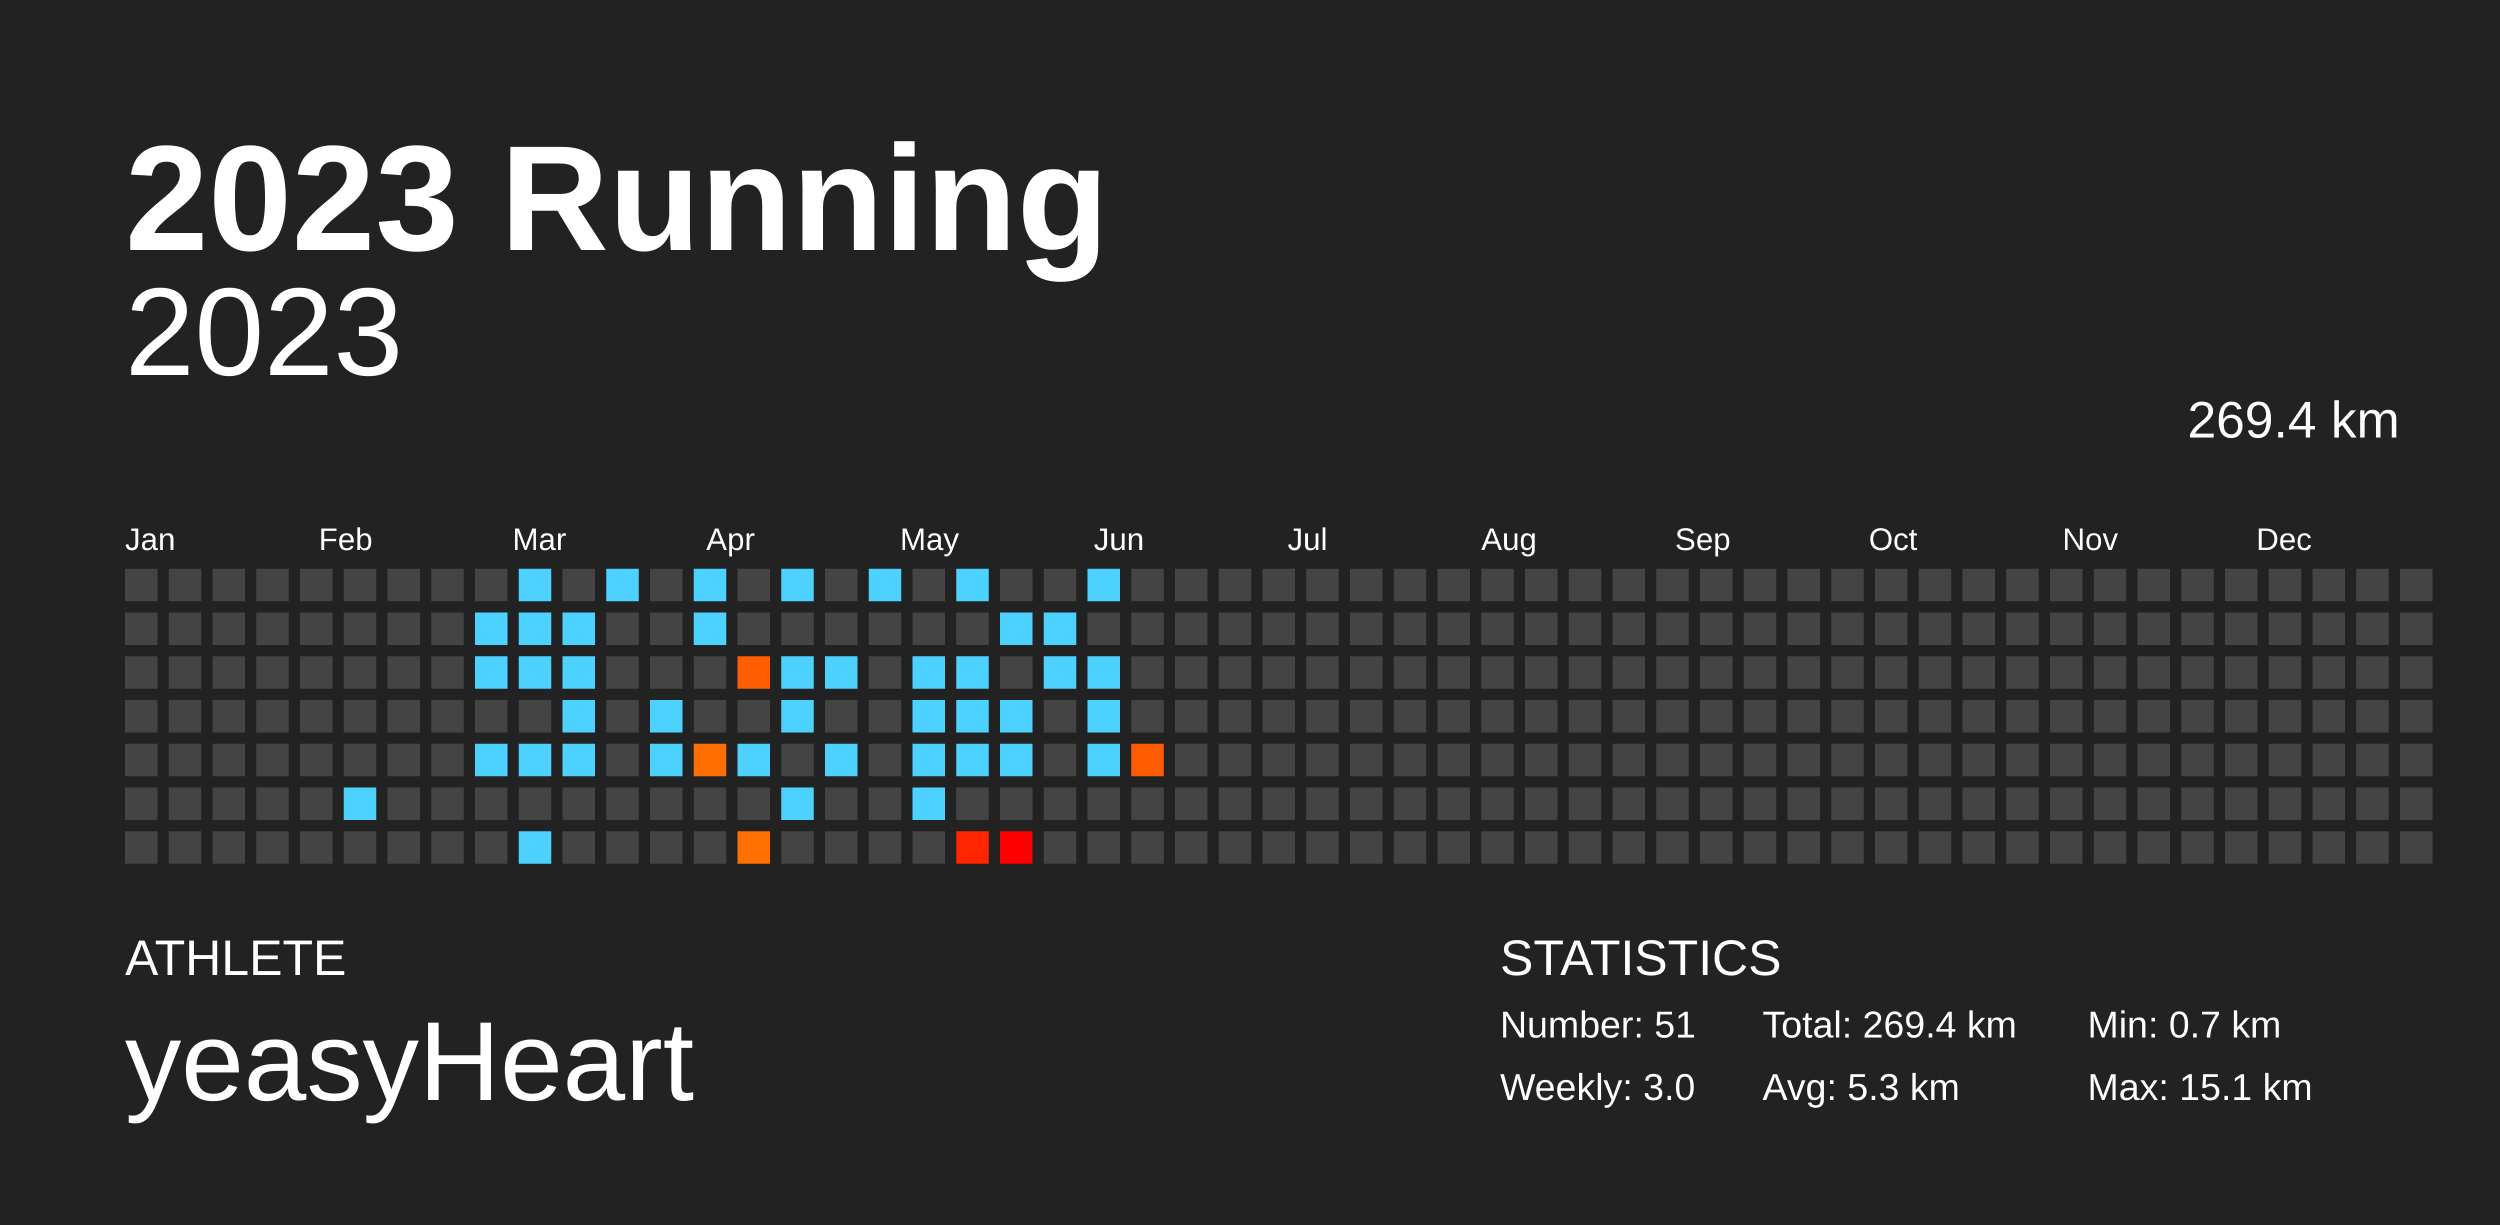
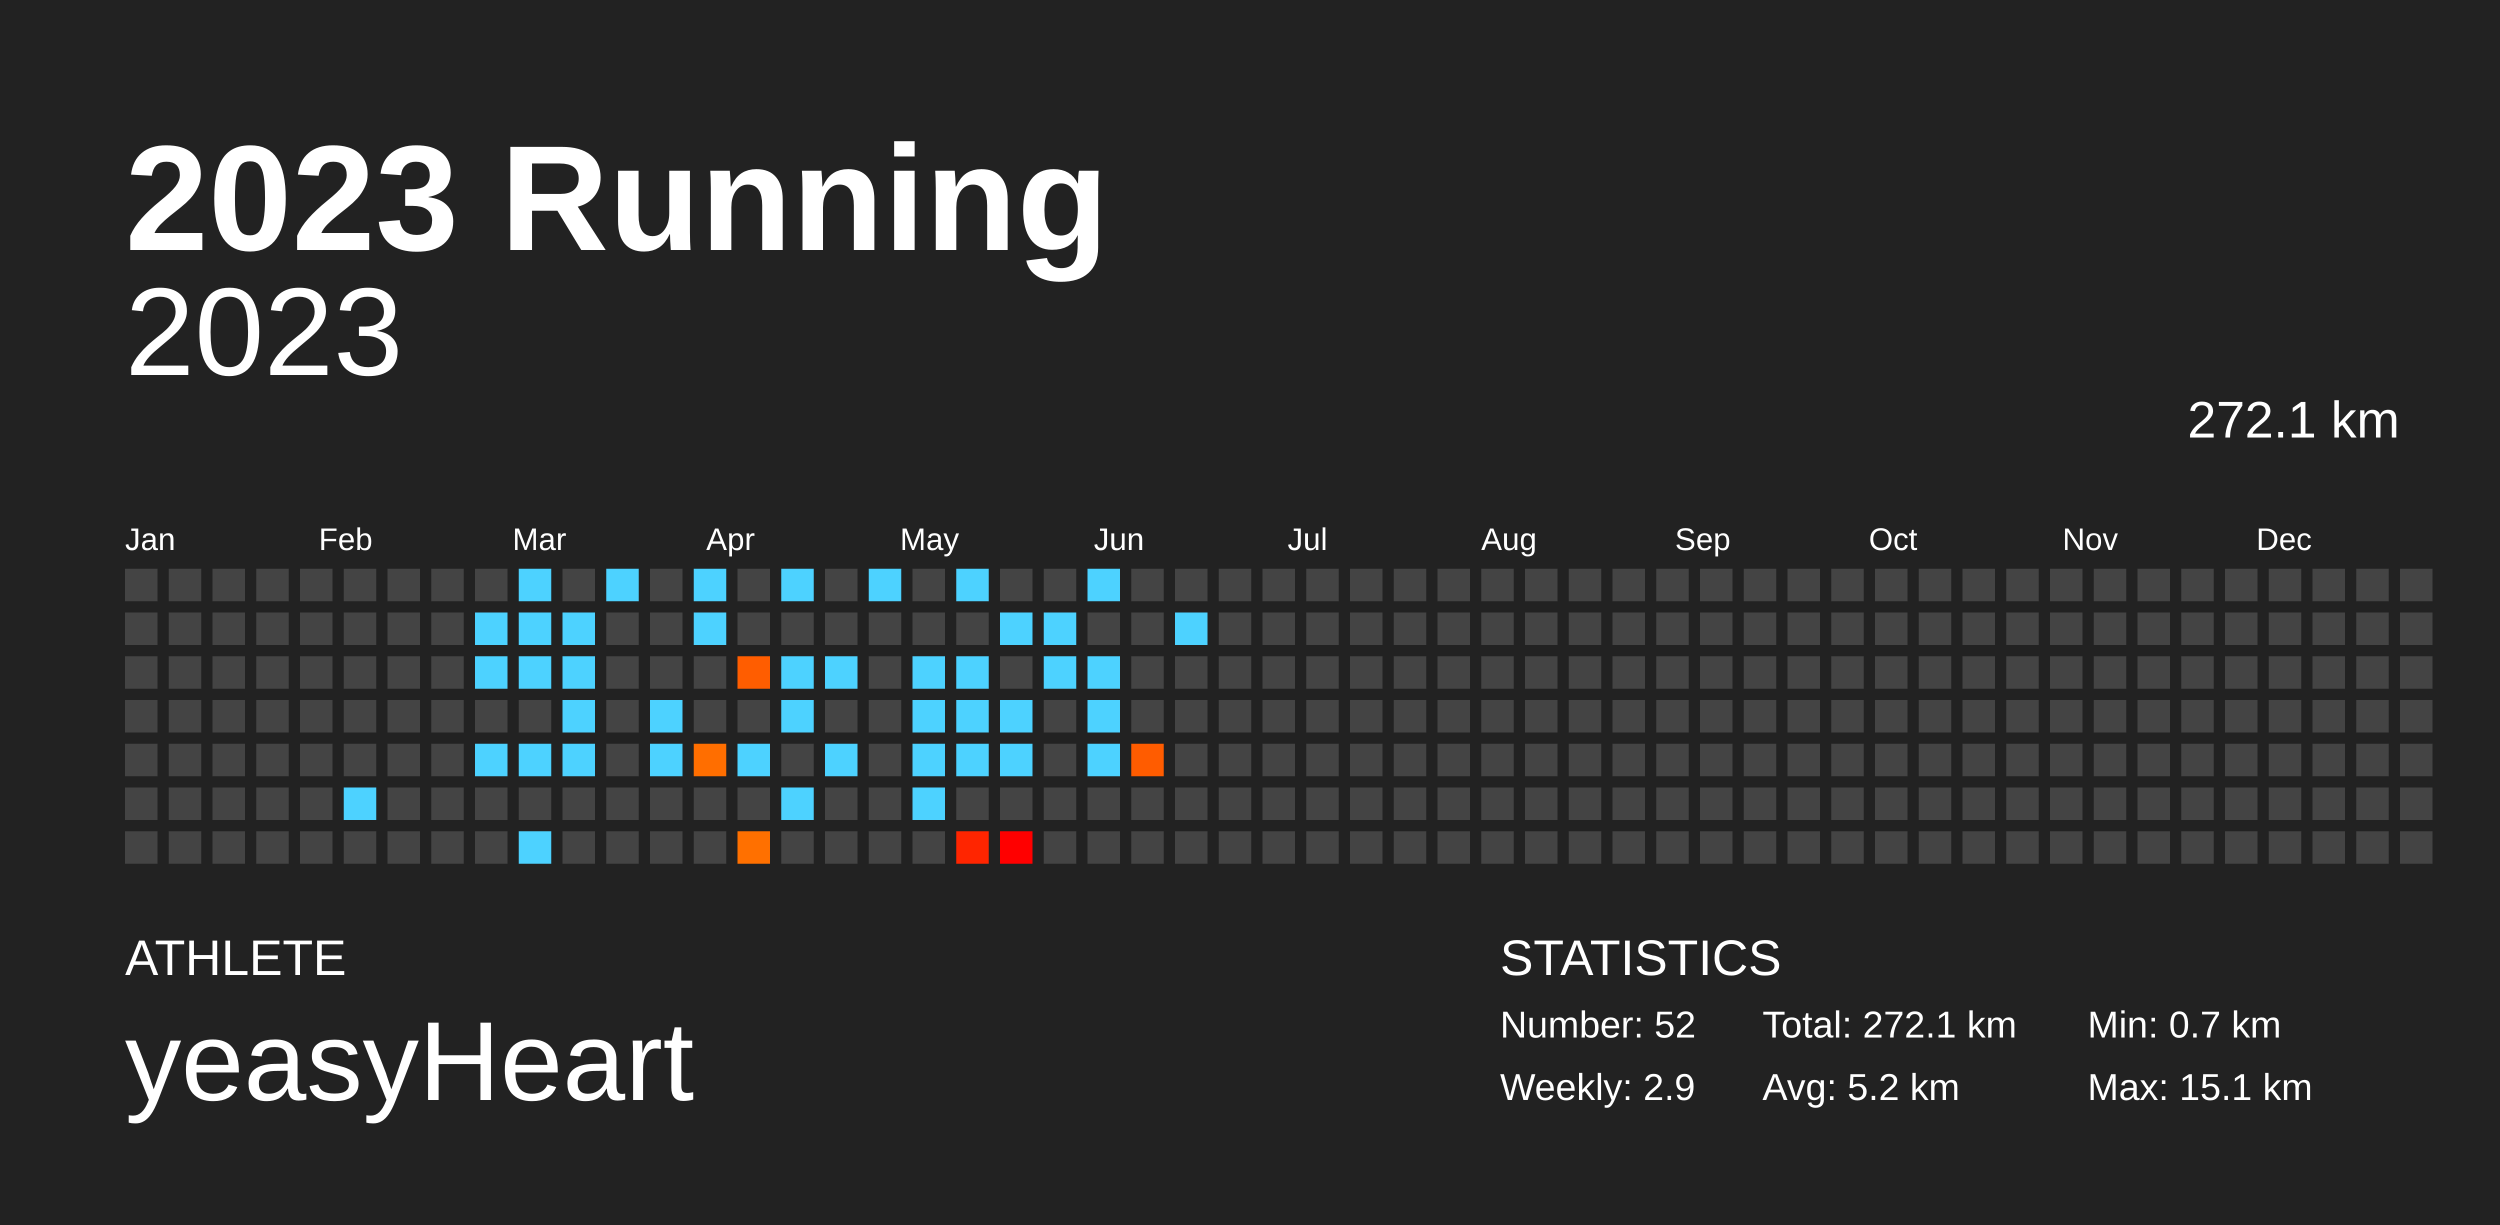
<svg xmlns="http://www.w3.org/2000/svg" baseProfile="full" height="98mm" version="1.1" viewBox="0,0,200,98" width="200mm">
  <defs />
  <rect fill="#222222" height="98" width="200" x="0" y="0" />
  <text fill="#FFFFFF" style="font-size:12px; font-family:Arial; font-weight:bold;" x="10" y="20">2023 Running</text>
  <text fill="#FFFFFF" style="font-size:4px; font-family:Arial" x="10" y="78">ATHLETE</text>
  <text fill="#FFFFFF" style="font-size:9px; font-family:Arial" x="10" y="88">yeasyHeart</text>
  <text fill="#FFFFFF" style="font-size:4px; font-family:Arial" x="120" y="78">STATISTICS</text>
-   <text fill="#FFFFFF" style="font-size:3px; font-family:Arial" x="120" y="83">Number: 51</text>
-   <text fill="#FFFFFF" style="font-size:3px; font-family:Arial" x="120" y="88">Weekly: 3.0</text>
-   <text fill="#FFFFFF" style="font-size:3px; font-family:Arial" x="141" y="83">Total: 269.4 km</text>
-   <text fill="#FFFFFF" style="font-size:3px; font-family:Arial" x="141" y="88">Avg: 5.3 km</text>
+   <text fill="#FFFFFF" style="font-size:3px; font-family:Arial" x="120" y="83">Number: 52</text>
+   <text fill="#FFFFFF" style="font-size:3px; font-family:Arial" x="120" y="88">Weekly: 2.9</text>
+   <text fill="#FFFFFF" style="font-size:3px; font-family:Arial" x="141" y="83">Total: 272.1 km</text>
+   <text fill="#FFFFFF" style="font-size:3px; font-family:Arial" x="141" y="88">Avg: 5.2 km</text>
  <text fill="#FFFFFF" style="font-size:3px; font-family:Arial" x="167" y="83">Min: 0.7 km</text>
  <text fill="#FFFFFF" style="font-size:3px; font-family:Arial" x="167" y="88">Max: 15.1 km</text>
  <text alignment-baseline="hanging" fill="#FFFFFF" style="font-size:10.0px; font-family:Arial;" x="10" y="30">2023</text>
-   <text alignment-baseline="hanging" fill="#FFFFFF" style="font-size:4.125px; font-family:Arial;" x="175" y="35">269.4 km</text>
+   <text alignment-baseline="hanging" fill="#FFFFFF" style="font-size:4.125px; font-family:Arial;" x="175" y="35">272.1 km</text>
  <text fill="#FFFFFF" style="font-size:2.5px; font-family:Arial" x="10.0" y="44">Jan</text>
  <text fill="#FFFFFF" style="font-size:2.5px; font-family:Arial" x="25.5" y="44">Feb</text>
  <text fill="#FFFFFF" style="font-size:2.5px; font-family:Arial" x="41.0" y="44">Mar</text>
  <text fill="#FFFFFF" style="font-size:2.5px; font-family:Arial" x="56.5" y="44">Apr</text>
  <text fill="#FFFFFF" style="font-size:2.5px; font-family:Arial" x="72.0" y="44">May</text>
  <text fill="#FFFFFF" style="font-size:2.5px; font-family:Arial" x="87.5" y="44">Jun</text>
  <text fill="#FFFFFF" style="font-size:2.5px; font-family:Arial" x="103.0" y="44">Jul</text>
  <text fill="#FFFFFF" style="font-size:2.5px; font-family:Arial" x="118.5" y="44">Aug</text>
  <text fill="#FFFFFF" style="font-size:2.5px; font-family:Arial" x="134.0" y="44">Sep</text>
  <text fill="#FFFFFF" style="font-size:2.5px; font-family:Arial" x="149.5" y="44">Oct</text>
  <text fill="#FFFFFF" style="font-size:2.5px; font-family:Arial" x="165.0" y="44">Nov</text>
  <text fill="#FFFFFF" style="font-size:2.5px; font-family:Arial" x="180.5" y="44">Dec</text>
  <rect fill="#444444" height="2.6" width="2.6" x="10.0" y="45.5" />
  <rect fill="#444444" height="2.6" width="2.6" x="10.0" y="49.0" />
  <rect fill="#444444" height="2.6" width="2.6" x="10.0" y="52.5" />
  <rect fill="#444444" height="2.6" width="2.6" x="10.0" y="56.0" />
  <rect fill="#444444" height="2.6" width="2.6" x="10.0" y="59.5" />
  <rect fill="#444444" height="2.6" width="2.6" x="10.0" y="63.0" />
  <rect fill="#444444" height="2.6" width="2.6" x="10.0" y="66.5" />
  <rect fill="#444444" height="2.6" width="2.6" x="13.5" y="45.5" />
  <rect fill="#444444" height="2.6" width="2.6" x="13.5" y="49.0" />
  <rect fill="#444444" height="2.6" width="2.6" x="13.5" y="52.5" />
  <rect fill="#444444" height="2.6" width="2.6" x="13.5" y="56.0" />
  <rect fill="#444444" height="2.6" width="2.6" x="13.5" y="59.5" />
  <rect fill="#444444" height="2.6" width="2.6" x="13.5" y="63.0" />
  <rect fill="#444444" height="2.6" width="2.6" x="13.5" y="66.5" />
  <rect fill="#444444" height="2.6" width="2.6" x="17.0" y="45.5" />
  <rect fill="#444444" height="2.6" width="2.6" x="17.0" y="49.0" />
  <rect fill="#444444" height="2.6" width="2.6" x="17.0" y="52.5" />
  <rect fill="#444444" height="2.6" width="2.6" x="17.0" y="56.0" />
  <rect fill="#444444" height="2.6" width="2.6" x="17.0" y="59.5" />
  <rect fill="#444444" height="2.6" width="2.6" x="17.0" y="63.0" />
  <rect fill="#444444" height="2.6" width="2.6" x="17.0" y="66.5" />
  <rect fill="#444444" height="2.6" width="2.6" x="20.5" y="45.5" />
  <rect fill="#444444" height="2.6" width="2.6" x="20.5" y="49.0" />
  <rect fill="#444444" height="2.6" width="2.6" x="20.5" y="52.5" />
  <rect fill="#444444" height="2.6" width="2.6" x="20.5" y="56.0" />
  <rect fill="#444444" height="2.6" width="2.6" x="20.5" y="59.5" />
  <rect fill="#444444" height="2.6" width="2.6" x="20.5" y="63.0" />
  <rect fill="#444444" height="2.6" width="2.6" x="20.5" y="66.5" />
  <rect fill="#444444" height="2.6" width="2.6" x="24.0" y="45.5" />
  <rect fill="#444444" height="2.6" width="2.6" x="24.0" y="49.0" />
  <rect fill="#444444" height="2.6" width="2.6" x="24.0" y="52.5" />
  <rect fill="#444444" height="2.6" width="2.6" x="24.0" y="56.0" />
  <rect fill="#444444" height="2.6" width="2.6" x="24.0" y="59.5" />
  <rect fill="#444444" height="2.6" width="2.6" x="24.0" y="63.0" />
  <rect fill="#444444" height="2.6" width="2.6" x="24.0" y="66.5" />
  <rect fill="#444444" height="2.6" width="2.6" x="27.5" y="45.5" />
  <rect fill="#444444" height="2.6" width="2.6" x="27.5" y="49.0" />
  <rect fill="#444444" height="2.6" width="2.6" x="27.5" y="52.5" />
  <rect fill="#444444" height="2.6" width="2.6" x="27.5" y="56.0" />
  <rect fill="#444444" height="2.6" width="2.6" x="27.5" y="59.5" />
  <rect fill="#4dd2ff" height="2.6" width="2.6" x="27.5" y="63.0" />
  <rect fill="#444444" height="2.6" width="2.6" x="27.5" y="66.5" />
  <rect fill="#444444" height="2.6" width="2.6" x="31.0" y="45.5" />
  <rect fill="#444444" height="2.6" width="2.6" x="31.0" y="49.0" />
  <rect fill="#444444" height="2.6" width="2.6" x="31.0" y="52.5" />
  <rect fill="#444444" height="2.6" width="2.6" x="31.0" y="56.0" />
  <rect fill="#444444" height="2.6" width="2.6" x="31.0" y="59.5" />
  <rect fill="#444444" height="2.6" width="2.6" x="31.0" y="63.0" />
  <rect fill="#444444" height="2.6" width="2.6" x="31.0" y="66.5" />
  <rect fill="#444444" height="2.6" width="2.6" x="34.5" y="45.5" />
  <rect fill="#444444" height="2.6" width="2.6" x="34.5" y="49.0" />
  <rect fill="#444444" height="2.6" width="2.6" x="34.5" y="52.5" />
  <rect fill="#444444" height="2.6" width="2.6" x="34.5" y="56.0" />
  <rect fill="#444444" height="2.6" width="2.6" x="34.5" y="59.5" />
  <rect fill="#444444" height="2.6" width="2.6" x="34.5" y="63.0" />
  <rect fill="#444444" height="2.6" width="2.6" x="34.5" y="66.5" />
  <rect fill="#444444" height="2.6" width="2.6" x="38.0" y="45.5" />
  <rect fill="#4dd2ff" height="2.6" width="2.6" x="38.0" y="49.0" />
  <rect fill="#4dd2ff" height="2.6" width="2.6" x="38.0" y="52.5" />
  <rect fill="#444444" height="2.6" width="2.6" x="38.0" y="56.0" />
  <rect fill="#4dd2ff" height="2.6" width="2.6" x="38.0" y="59.5" />
  <rect fill="#444444" height="2.6" width="2.6" x="38.0" y="63.0" />
  <rect fill="#444444" height="2.6" width="2.6" x="38.0" y="66.5" />
  <rect fill="#4dd2ff" height="2.6" width="2.6" x="41.5" y="45.5" />
  <rect fill="#4dd2ff" height="2.6" width="2.6" x="41.5" y="49.0" />
  <rect fill="#4dd2ff" height="2.6" width="2.6" x="41.5" y="52.5" />
  <rect fill="#444444" height="2.6" width="2.6" x="41.5" y="56.0" />
  <rect fill="#4dd2ff" height="2.6" width="2.6" x="41.5" y="59.5" />
  <rect fill="#444444" height="2.6" width="2.6" x="41.5" y="63.0" />
  <rect fill="#4dd2ff" height="2.6" width="2.6" x="41.5" y="66.5" />
  <rect fill="#444444" height="2.6" width="2.6" x="45.0" y="45.5" />
  <rect fill="#4dd2ff" height="2.6" width="2.6" x="45.0" y="49.0" />
  <rect fill="#4dd2ff" height="2.6" width="2.6" x="45.0" y="52.5" />
  <rect fill="#4dd2ff" height="2.6" width="2.6" x="45.0" y="56.0" />
  <rect fill="#4dd2ff" height="2.6" width="2.6" x="45.0" y="59.5" />
  <rect fill="#444444" height="2.6" width="2.6" x="45.0" y="63.0" />
  <rect fill="#444444" height="2.6" width="2.6" x="45.0" y="66.5" />
  <rect fill="#4dd2ff" height="2.6" width="2.6" x="48.5" y="45.5" />
  <rect fill="#444444" height="2.6" width="2.6" x="48.5" y="49.0" />
  <rect fill="#444444" height="2.6" width="2.6" x="48.5" y="52.5" />
  <rect fill="#444444" height="2.6" width="2.6" x="48.5" y="56.0" />
  <rect fill="#444444" height="2.6" width="2.6" x="48.5" y="59.5" />
  <rect fill="#444444" height="2.6" width="2.6" x="48.5" y="63.0" />
  <rect fill="#444444" height="2.6" width="2.6" x="48.5" y="66.5" />
  <rect fill="#444444" height="2.6" width="2.6" x="52.0" y="45.5" />
  <rect fill="#444444" height="2.6" width="2.6" x="52.0" y="49.0" />
  <rect fill="#444444" height="2.6" width="2.6" x="52.0" y="52.5" />
  <rect fill="#4dd2ff" height="2.6" width="2.6" x="52.0" y="56.0" />
  <rect fill="#4dd2ff" height="2.6" width="2.6" x="52.0" y="59.5" />
  <rect fill="#444444" height="2.6" width="2.6" x="52.0" y="63.0" />
  <rect fill="#444444" height="2.6" width="2.6" x="52.0" y="66.5" />
  <rect fill="#4dd2ff" height="2.6" width="2.6" x="55.5" y="45.5" />
  <rect fill="#4dd2ff" height="2.6" width="2.6" x="55.5" y="49.0" />
  <rect fill="#444444" height="2.6" width="2.6" x="55.5" y="52.5" />
  <rect fill="#444444" height="2.6" width="2.6" x="55.5" y="56.0" />
  <rect fill="#ff6e00" height="2.6" width="2.6" x="55.5" y="59.5" />
  <rect fill="#444444" height="2.6" width="2.6" x="55.5" y="63.0" />
  <rect fill="#444444" height="2.6" width="2.6" x="55.5" y="66.5" />
  <rect fill="#444444" height="2.6" width="2.6" x="59.0" y="45.5" />
  <rect fill="#444444" height="2.6" width="2.6" x="59.0" y="49.0" />
  <rect fill="#ff5d00" height="2.6" width="2.6" x="59.0" y="52.5" />
  <rect fill="#444444" height="2.6" width="2.6" x="59.0" y="56.0" />
  <rect fill="#4dd2ff" height="2.6" width="2.6" x="59.0" y="59.5" />
  <rect fill="#444444" height="2.6" width="2.6" x="59.0" y="63.0" />
  <rect fill="#ff7000" height="2.6" width="2.6" x="59.0" y="66.5" />
  <rect fill="#4dd2ff" height="2.6" width="2.6" x="62.5" y="45.5" />
  <rect fill="#444444" height="2.6" width="2.6" x="62.5" y="49.0" />
  <rect fill="#4dd2ff" height="2.6" width="2.6" x="62.5" y="52.5" />
  <rect fill="#4dd2ff" height="2.6" width="2.6" x="62.5" y="56.0" />
  <rect fill="#444444" height="2.6" width="2.6" x="62.5" y="59.5" />
  <rect fill="#4dd2ff" height="2.6" width="2.6" x="62.5" y="63.0" />
  <rect fill="#444444" height="2.6" width="2.6" x="62.5" y="66.5" />
  <rect fill="#444444" height="2.6" width="2.6" x="66.0" y="45.5" />
  <rect fill="#444444" height="2.6" width="2.6" x="66.0" y="49.0" />
  <rect fill="#4dd2ff" height="2.6" width="2.6" x="66.0" y="52.5" />
  <rect fill="#444444" height="2.6" width="2.6" x="66.0" y="56.0" />
  <rect fill="#4dd2ff" height="2.6" width="2.6" x="66.0" y="59.5" />
  <rect fill="#444444" height="2.6" width="2.6" x="66.0" y="63.0" />
  <rect fill="#444444" height="2.6" width="2.6" x="66.0" y="66.5" />
  <rect fill="#4dd2ff" height="2.6" width="2.6" x="69.5" y="45.5" />
  <rect fill="#444444" height="2.6" width="2.6" x="69.5" y="49.0" />
  <rect fill="#444444" height="2.6" width="2.6" x="69.5" y="52.5" />
  <rect fill="#444444" height="2.6" width="2.6" x="69.5" y="56.0" />
  <rect fill="#444444" height="2.6" width="2.6" x="69.5" y="59.5" />
  <rect fill="#444444" height="2.6" width="2.6" x="69.5" y="63.0" />
  <rect fill="#444444" height="2.6" width="2.6" x="69.5" y="66.5" />
  <rect fill="#444444" height="2.6" width="2.6" x="73.0" y="45.5" />
  <rect fill="#444444" height="2.6" width="2.6" x="73.0" y="49.0" />
  <rect fill="#4dd2ff" height="2.6" width="2.6" x="73.0" y="52.5" />
  <rect fill="#4dd2ff" height="2.6" width="2.6" x="73.0" y="56.0" />
  <rect fill="#4dd2ff" height="2.6" width="2.6" x="73.0" y="59.5" />
  <rect fill="#4dd2ff" height="2.6" width="2.6" x="73.0" y="63.0" />
  <rect fill="#444444" height="2.6" width="2.6" x="73.0" y="66.5" />
  <rect fill="#4dd2ff" height="2.6" width="2.6" x="76.5" y="45.5" />
  <rect fill="#444444" height="2.6" width="2.6" x="76.5" y="49.0" />
  <rect fill="#4dd2ff" height="2.6" width="2.6" x="76.5" y="52.5" />
  <rect fill="#4dd2ff" height="2.6" width="2.6" x="76.5" y="56.0" />
  <rect fill="#4dd2ff" height="2.6" width="2.6" x="76.5" y="59.5" />
  <rect fill="#444444" height="2.6" width="2.6" x="76.5" y="63.0" />
  <rect fill="#ff2500" height="2.6" width="2.6" x="76.5" y="66.5" />
  <rect fill="#444444" height="2.6" width="2.6" x="80.0" y="45.5" />
  <rect fill="#4dd2ff" height="2.6" width="2.6" x="80.0" y="49.0" />
  <rect fill="#444444" height="2.6" width="2.6" x="80.0" y="52.5" />
  <rect fill="#4dd2ff" height="2.6" width="2.6" x="80.0" y="56.0" />
  <rect fill="#4dd2ff" height="2.6" width="2.6" x="80.0" y="59.5" />
  <rect fill="#444444" height="2.6" width="2.6" x="80.0" y="63.0" />
  <rect fill="#ff0000" height="2.6" width="2.6" x="80.0" y="66.5" />
  <rect fill="#444444" height="2.6" width="2.6" x="83.5" y="45.5" />
  <rect fill="#4dd2ff" height="2.6" width="2.6" x="83.5" y="49.0" />
  <rect fill="#4dd2ff" height="2.6" width="2.6" x="83.5" y="52.5" />
  <rect fill="#444444" height="2.6" width="2.6" x="83.5" y="56.0" />
  <rect fill="#444444" height="2.6" width="2.6" x="83.5" y="59.5" />
  <rect fill="#444444" height="2.6" width="2.6" x="83.5" y="63.0" />
  <rect fill="#444444" height="2.6" width="2.6" x="83.5" y="66.5" />
  <rect fill="#4dd2ff" height="2.6" width="2.6" x="87.0" y="45.5" />
  <rect fill="#444444" height="2.6" width="2.6" x="87.0" y="49.0" />
  <rect fill="#4dd2ff" height="2.6" width="2.6" x="87.0" y="52.5" />
  <rect fill="#4dd2ff" height="2.6" width="2.6" x="87.0" y="56.0" />
  <rect fill="#4dd2ff" height="2.6" width="2.6" x="87.0" y="59.5" />
  <rect fill="#444444" height="2.6" width="2.6" x="87.0" y="63.0" />
  <rect fill="#444444" height="2.6" width="2.6" x="87.0" y="66.5" />
  <rect fill="#444444" height="2.6" width="2.6" x="90.5" y="45.5" />
  <rect fill="#444444" height="2.6" width="2.6" x="90.5" y="49.0" />
  <rect fill="#444444" height="2.6" width="2.6" x="90.5" y="52.5" />
  <rect fill="#444444" height="2.6" width="2.6" x="90.5" y="56.0" />
  <rect fill="#ff5c00" height="2.6" width="2.6" x="90.5" y="59.5" />
  <rect fill="#444444" height="2.6" width="2.6" x="90.5" y="63.0" />
  <rect fill="#444444" height="2.6" width="2.6" x="90.5" y="66.5" />
  <rect fill="#444444" height="2.6" width="2.6" x="94.0" y="45.5" />
-   <rect fill="#444444" height="2.6" width="2.6" x="94.0" y="49.0" />
+   <rect fill="#4dd2ff" height="2.6" width="2.6" x="94.0" y="49.0" />
  <rect fill="#444444" height="2.6" width="2.6" x="94.0" y="52.5" />
  <rect fill="#444444" height="2.6" width="2.6" x="94.0" y="56.0" />
  <rect fill="#444444" height="2.6" width="2.6" x="94.0" y="59.5" />
  <rect fill="#444444" height="2.6" width="2.6" x="94.0" y="63.0" />
  <rect fill="#444444" height="2.6" width="2.6" x="94.0" y="66.5" />
  <rect fill="#444444" height="2.6" width="2.6" x="97.5" y="45.5" />
  <rect fill="#444444" height="2.6" width="2.6" x="97.5" y="49.0" />
  <rect fill="#444444" height="2.6" width="2.6" x="97.5" y="52.5" />
  <rect fill="#444444" height="2.6" width="2.6" x="97.5" y="56.0" />
  <rect fill="#444444" height="2.6" width="2.6" x="97.5" y="59.5" />
  <rect fill="#444444" height="2.6" width="2.6" x="97.5" y="63.0" />
  <rect fill="#444444" height="2.6" width="2.6" x="97.5" y="66.5" />
  <rect fill="#444444" height="2.6" width="2.6" x="101.0" y="45.5" />
  <rect fill="#444444" height="2.6" width="2.6" x="101.0" y="49.0" />
  <rect fill="#444444" height="2.6" width="2.6" x="101.0" y="52.5" />
  <rect fill="#444444" height="2.6" width="2.6" x="101.0" y="56.0" />
  <rect fill="#444444" height="2.6" width="2.6" x="101.0" y="59.5" />
  <rect fill="#444444" height="2.6" width="2.6" x="101.0" y="63.0" />
  <rect fill="#444444" height="2.6" width="2.6" x="101.0" y="66.5" />
  <rect fill="#444444" height="2.6" width="2.6" x="104.5" y="45.5" />
  <rect fill="#444444" height="2.6" width="2.6" x="104.5" y="49.0" />
  <rect fill="#444444" height="2.6" width="2.6" x="104.5" y="52.5" />
  <rect fill="#444444" height="2.6" width="2.6" x="104.5" y="56.0" />
  <rect fill="#444444" height="2.6" width="2.6" x="104.5" y="59.5" />
  <rect fill="#444444" height="2.6" width="2.6" x="104.5" y="63.0" />
  <rect fill="#444444" height="2.6" width="2.6" x="104.5" y="66.5" />
  <rect fill="#444444" height="2.6" width="2.6" x="108.0" y="45.5" />
  <rect fill="#444444" height="2.6" width="2.6" x="108.0" y="49.0" />
  <rect fill="#444444" height="2.6" width="2.6" x="108.0" y="52.5" />
  <rect fill="#444444" height="2.6" width="2.6" x="108.0" y="56.0" />
  <rect fill="#444444" height="2.6" width="2.6" x="108.0" y="59.5" />
  <rect fill="#444444" height="2.6" width="2.6" x="108.0" y="63.0" />
  <rect fill="#444444" height="2.6" width="2.6" x="108.0" y="66.5" />
  <rect fill="#444444" height="2.6" width="2.6" x="111.5" y="45.5" />
  <rect fill="#444444" height="2.6" width="2.6" x="111.5" y="49.0" />
  <rect fill="#444444" height="2.6" width="2.6" x="111.5" y="52.5" />
  <rect fill="#444444" height="2.6" width="2.6" x="111.5" y="56.0" />
  <rect fill="#444444" height="2.6" width="2.6" x="111.5" y="59.5" />
  <rect fill="#444444" height="2.6" width="2.6" x="111.5" y="63.0" />
  <rect fill="#444444" height="2.6" width="2.6" x="111.5" y="66.5" />
  <rect fill="#444444" height="2.6" width="2.6" x="115.0" y="45.5" />
  <rect fill="#444444" height="2.6" width="2.6" x="115.0" y="49.0" />
  <rect fill="#444444" height="2.6" width="2.6" x="115.0" y="52.5" />
  <rect fill="#444444" height="2.6" width="2.6" x="115.0" y="56.0" />
  <rect fill="#444444" height="2.6" width="2.6" x="115.0" y="59.5" />
  <rect fill="#444444" height="2.6" width="2.6" x="115.0" y="63.0" />
  <rect fill="#444444" height="2.6" width="2.6" x="115.0" y="66.5" />
  <rect fill="#444444" height="2.6" width="2.6" x="118.5" y="45.5" />
  <rect fill="#444444" height="2.6" width="2.6" x="118.5" y="49.0" />
  <rect fill="#444444" height="2.6" width="2.6" x="118.5" y="52.5" />
  <rect fill="#444444" height="2.6" width="2.6" x="118.5" y="56.0" />
  <rect fill="#444444" height="2.6" width="2.6" x="118.5" y="59.5" />
  <rect fill="#444444" height="2.6" width="2.6" x="118.5" y="63.0" />
  <rect fill="#444444" height="2.6" width="2.6" x="118.5" y="66.5" />
  <rect fill="#444444" height="2.6" width="2.6" x="122.0" y="45.5" />
  <rect fill="#444444" height="2.6" width="2.6" x="122.0" y="49.0" />
  <rect fill="#444444" height="2.6" width="2.6" x="122.0" y="52.5" />
  <rect fill="#444444" height="2.6" width="2.6" x="122.0" y="56.0" />
  <rect fill="#444444" height="2.6" width="2.6" x="122.0" y="59.5" />
  <rect fill="#444444" height="2.6" width="2.6" x="122.0" y="63.0" />
  <rect fill="#444444" height="2.6" width="2.6" x="122.0" y="66.5" />
  <rect fill="#444444" height="2.6" width="2.6" x="125.5" y="45.5" />
  <rect fill="#444444" height="2.6" width="2.6" x="125.5" y="49.0" />
  <rect fill="#444444" height="2.6" width="2.6" x="125.5" y="52.5" />
  <rect fill="#444444" height="2.6" width="2.6" x="125.5" y="56.0" />
  <rect fill="#444444" height="2.6" width="2.6" x="125.5" y="59.5" />
  <rect fill="#444444" height="2.6" width="2.6" x="125.5" y="63.0" />
  <rect fill="#444444" height="2.6" width="2.6" x="125.5" y="66.5" />
  <rect fill="#444444" height="2.6" width="2.6" x="129.0" y="45.5" />
  <rect fill="#444444" height="2.6" width="2.6" x="129.0" y="49.0" />
  <rect fill="#444444" height="2.6" width="2.6" x="129.0" y="52.5" />
  <rect fill="#444444" height="2.6" width="2.6" x="129.0" y="56.0" />
  <rect fill="#444444" height="2.6" width="2.6" x="129.0" y="59.5" />
  <rect fill="#444444" height="2.6" width="2.6" x="129.0" y="63.0" />
  <rect fill="#444444" height="2.6" width="2.6" x="129.0" y="66.5" />
  <rect fill="#444444" height="2.6" width="2.6" x="132.5" y="45.5" />
  <rect fill="#444444" height="2.6" width="2.6" x="132.5" y="49.0" />
  <rect fill="#444444" height="2.6" width="2.6" x="132.5" y="52.5" />
  <rect fill="#444444" height="2.6" width="2.6" x="132.5" y="56.0" />
  <rect fill="#444444" height="2.6" width="2.6" x="132.5" y="59.5" />
  <rect fill="#444444" height="2.6" width="2.6" x="132.5" y="63.0" />
  <rect fill="#444444" height="2.6" width="2.6" x="132.5" y="66.5" />
  <rect fill="#444444" height="2.6" width="2.6" x="136.0" y="45.5" />
  <rect fill="#444444" height="2.6" width="2.6" x="136.0" y="49.0" />
  <rect fill="#444444" height="2.6" width="2.6" x="136.0" y="52.5" />
  <rect fill="#444444" height="2.6" width="2.6" x="136.0" y="56.0" />
  <rect fill="#444444" height="2.6" width="2.6" x="136.0" y="59.5" />
  <rect fill="#444444" height="2.6" width="2.6" x="136.0" y="63.0" />
  <rect fill="#444444" height="2.6" width="2.6" x="136.0" y="66.5" />
  <rect fill="#444444" height="2.6" width="2.6" x="139.5" y="45.5" />
  <rect fill="#444444" height="2.6" width="2.6" x="139.5" y="49.0" />
  <rect fill="#444444" height="2.6" width="2.6" x="139.5" y="52.5" />
  <rect fill="#444444" height="2.6" width="2.6" x="139.5" y="56.0" />
  <rect fill="#444444" height="2.6" width="2.6" x="139.5" y="59.5" />
  <rect fill="#444444" height="2.6" width="2.6" x="139.5" y="63.0" />
  <rect fill="#444444" height="2.6" width="2.6" x="139.5" y="66.5" />
  <rect fill="#444444" height="2.6" width="2.6" x="143.0" y="45.5" />
  <rect fill="#444444" height="2.6" width="2.6" x="143.0" y="49.0" />
  <rect fill="#444444" height="2.6" width="2.6" x="143.0" y="52.5" />
  <rect fill="#444444" height="2.6" width="2.6" x="143.0" y="56.0" />
  <rect fill="#444444" height="2.6" width="2.6" x="143.0" y="59.5" />
  <rect fill="#444444" height="2.6" width="2.6" x="143.0" y="63.0" />
  <rect fill="#444444" height="2.6" width="2.6" x="143.0" y="66.5" />
  <rect fill="#444444" height="2.6" width="2.6" x="146.5" y="45.5" />
  <rect fill="#444444" height="2.6" width="2.6" x="146.5" y="49.0" />
  <rect fill="#444444" height="2.6" width="2.6" x="146.5" y="52.5" />
  <rect fill="#444444" height="2.6" width="2.6" x="146.5" y="56.0" />
  <rect fill="#444444" height="2.6" width="2.6" x="146.5" y="59.5" />
  <rect fill="#444444" height="2.6" width="2.6" x="146.5" y="63.0" />
  <rect fill="#444444" height="2.6" width="2.6" x="146.5" y="66.5" />
  <rect fill="#444444" height="2.6" width="2.6" x="150.0" y="45.5" />
  <rect fill="#444444" height="2.6" width="2.6" x="150.0" y="49.0" />
  <rect fill="#444444" height="2.6" width="2.6" x="150.0" y="52.5" />
  <rect fill="#444444" height="2.6" width="2.6" x="150.0" y="56.0" />
  <rect fill="#444444" height="2.6" width="2.6" x="150.0" y="59.5" />
  <rect fill="#444444" height="2.6" width="2.6" x="150.0" y="63.0" />
  <rect fill="#444444" height="2.6" width="2.6" x="150.0" y="66.5" />
  <rect fill="#444444" height="2.6" width="2.6" x="153.5" y="45.5" />
  <rect fill="#444444" height="2.6" width="2.6" x="153.5" y="49.0" />
  <rect fill="#444444" height="2.6" width="2.6" x="153.5" y="52.5" />
  <rect fill="#444444" height="2.6" width="2.6" x="153.5" y="56.0" />
  <rect fill="#444444" height="2.6" width="2.6" x="153.5" y="59.5" />
  <rect fill="#444444" height="2.6" width="2.6" x="153.5" y="63.0" />
  <rect fill="#444444" height="2.6" width="2.6" x="153.5" y="66.5" />
  <rect fill="#444444" height="2.6" width="2.6" x="157.0" y="45.5" />
  <rect fill="#444444" height="2.6" width="2.6" x="157.0" y="49.0" />
  <rect fill="#444444" height="2.6" width="2.6" x="157.0" y="52.5" />
  <rect fill="#444444" height="2.6" width="2.6" x="157.0" y="56.0" />
  <rect fill="#444444" height="2.6" width="2.6" x="157.0" y="59.5" />
  <rect fill="#444444" height="2.6" width="2.6" x="157.0" y="63.0" />
  <rect fill="#444444" height="2.6" width="2.6" x="157.0" y="66.5" />
  <rect fill="#444444" height="2.6" width="2.6" x="160.5" y="45.5" />
  <rect fill="#444444" height="2.6" width="2.6" x="160.5" y="49.0" />
  <rect fill="#444444" height="2.6" width="2.6" x="160.5" y="52.5" />
  <rect fill="#444444" height="2.6" width="2.6" x="160.5" y="56.0" />
  <rect fill="#444444" height="2.6" width="2.6" x="160.5" y="59.5" />
  <rect fill="#444444" height="2.6" width="2.6" x="160.5" y="63.0" />
  <rect fill="#444444" height="2.6" width="2.6" x="160.5" y="66.5" />
  <rect fill="#444444" height="2.6" width="2.6" x="164.0" y="45.5" />
  <rect fill="#444444" height="2.6" width="2.6" x="164.0" y="49.0" />
  <rect fill="#444444" height="2.6" width="2.6" x="164.0" y="52.5" />
  <rect fill="#444444" height="2.6" width="2.6" x="164.0" y="56.0" />
  <rect fill="#444444" height="2.6" width="2.6" x="164.0" y="59.5" />
  <rect fill="#444444" height="2.6" width="2.6" x="164.0" y="63.0" />
  <rect fill="#444444" height="2.6" width="2.6" x="164.0" y="66.5" />
  <rect fill="#444444" height="2.6" width="2.6" x="167.5" y="45.5" />
  <rect fill="#444444" height="2.6" width="2.6" x="167.5" y="49.0" />
  <rect fill="#444444" height="2.6" width="2.6" x="167.5" y="52.5" />
  <rect fill="#444444" height="2.6" width="2.6" x="167.5" y="56.0" />
  <rect fill="#444444" height="2.6" width="2.6" x="167.5" y="59.5" />
  <rect fill="#444444" height="2.6" width="2.6" x="167.5" y="63.0" />
  <rect fill="#444444" height="2.6" width="2.6" x="167.5" y="66.5" />
  <rect fill="#444444" height="2.6" width="2.6" x="171.0" y="45.5" />
  <rect fill="#444444" height="2.6" width="2.6" x="171.0" y="49.0" />
  <rect fill="#444444" height="2.6" width="2.6" x="171.0" y="52.5" />
  <rect fill="#444444" height="2.6" width="2.6" x="171.0" y="56.0" />
  <rect fill="#444444" height="2.6" width="2.6" x="171.0" y="59.5" />
  <rect fill="#444444" height="2.6" width="2.6" x="171.0" y="63.0" />
  <rect fill="#444444" height="2.6" width="2.6" x="171.0" y="66.5" />
  <rect fill="#444444" height="2.6" width="2.6" x="174.5" y="45.5" />
  <rect fill="#444444" height="2.6" width="2.6" x="174.5" y="49.0" />
  <rect fill="#444444" height="2.6" width="2.6" x="174.5" y="52.5" />
  <rect fill="#444444" height="2.6" width="2.6" x="174.5" y="56.0" />
  <rect fill="#444444" height="2.6" width="2.6" x="174.5" y="59.5" />
  <rect fill="#444444" height="2.6" width="2.6" x="174.5" y="63.0" />
  <rect fill="#444444" height="2.6" width="2.6" x="174.5" y="66.5" />
  <rect fill="#444444" height="2.6" width="2.6" x="178.0" y="45.5" />
  <rect fill="#444444" height="2.6" width="2.6" x="178.0" y="49.0" />
  <rect fill="#444444" height="2.6" width="2.6" x="178.0" y="52.5" />
  <rect fill="#444444" height="2.6" width="2.6" x="178.0" y="56.0" />
  <rect fill="#444444" height="2.6" width="2.6" x="178.0" y="59.5" />
  <rect fill="#444444" height="2.6" width="2.6" x="178.0" y="63.0" />
  <rect fill="#444444" height="2.6" width="2.6" x="178.0" y="66.5" />
  <rect fill="#444444" height="2.6" width="2.6" x="181.5" y="45.5" />
  <rect fill="#444444" height="2.6" width="2.6" x="181.5" y="49.0" />
  <rect fill="#444444" height="2.6" width="2.6" x="181.5" y="52.5" />
  <rect fill="#444444" height="2.6" width="2.6" x="181.5" y="56.0" />
  <rect fill="#444444" height="2.6" width="2.6" x="181.5" y="59.5" />
  <rect fill="#444444" height="2.6" width="2.6" x="181.5" y="63.0" />
  <rect fill="#444444" height="2.6" width="2.6" x="181.5" y="66.5" />
  <rect fill="#444444" height="2.6" width="2.6" x="185.0" y="45.5" />
  <rect fill="#444444" height="2.6" width="2.6" x="185.0" y="49.0" />
  <rect fill="#444444" height="2.6" width="2.6" x="185.0" y="52.5" />
  <rect fill="#444444" height="2.6" width="2.6" x="185.0" y="56.0" />
  <rect fill="#444444" height="2.6" width="2.6" x="185.0" y="59.5" />
  <rect fill="#444444" height="2.6" width="2.6" x="185.0" y="63.0" />
  <rect fill="#444444" height="2.6" width="2.6" x="185.0" y="66.5" />
  <rect fill="#444444" height="2.6" width="2.6" x="188.5" y="45.5" />
  <rect fill="#444444" height="2.6" width="2.6" x="188.5" y="49.0" />
  <rect fill="#444444" height="2.6" width="2.6" x="188.5" y="52.5" />
  <rect fill="#444444" height="2.6" width="2.6" x="188.5" y="56.0" />
  <rect fill="#444444" height="2.6" width="2.6" x="188.5" y="59.5" />
  <rect fill="#444444" height="2.6" width="2.6" x="188.5" y="63.0" />
  <rect fill="#444444" height="2.6" width="2.6" x="188.5" y="66.5" />
  <rect fill="#444444" height="2.6" width="2.6" x="192.0" y="45.5" />
  <rect fill="#444444" height="2.6" width="2.6" x="192.0" y="49.0" />
  <rect fill="#444444" height="2.6" width="2.6" x="192.0" y="52.5" />
  <rect fill="#444444" height="2.6" width="2.6" x="192.0" y="56.0" />
  <rect fill="#444444" height="2.6" width="2.6" x="192.0" y="59.5" />
  <rect fill="#444444" height="2.6" width="2.6" x="192.0" y="63.0" />
  <rect fill="#444444" height="2.6" width="2.6" x="192.0" y="66.5" />
</svg>
